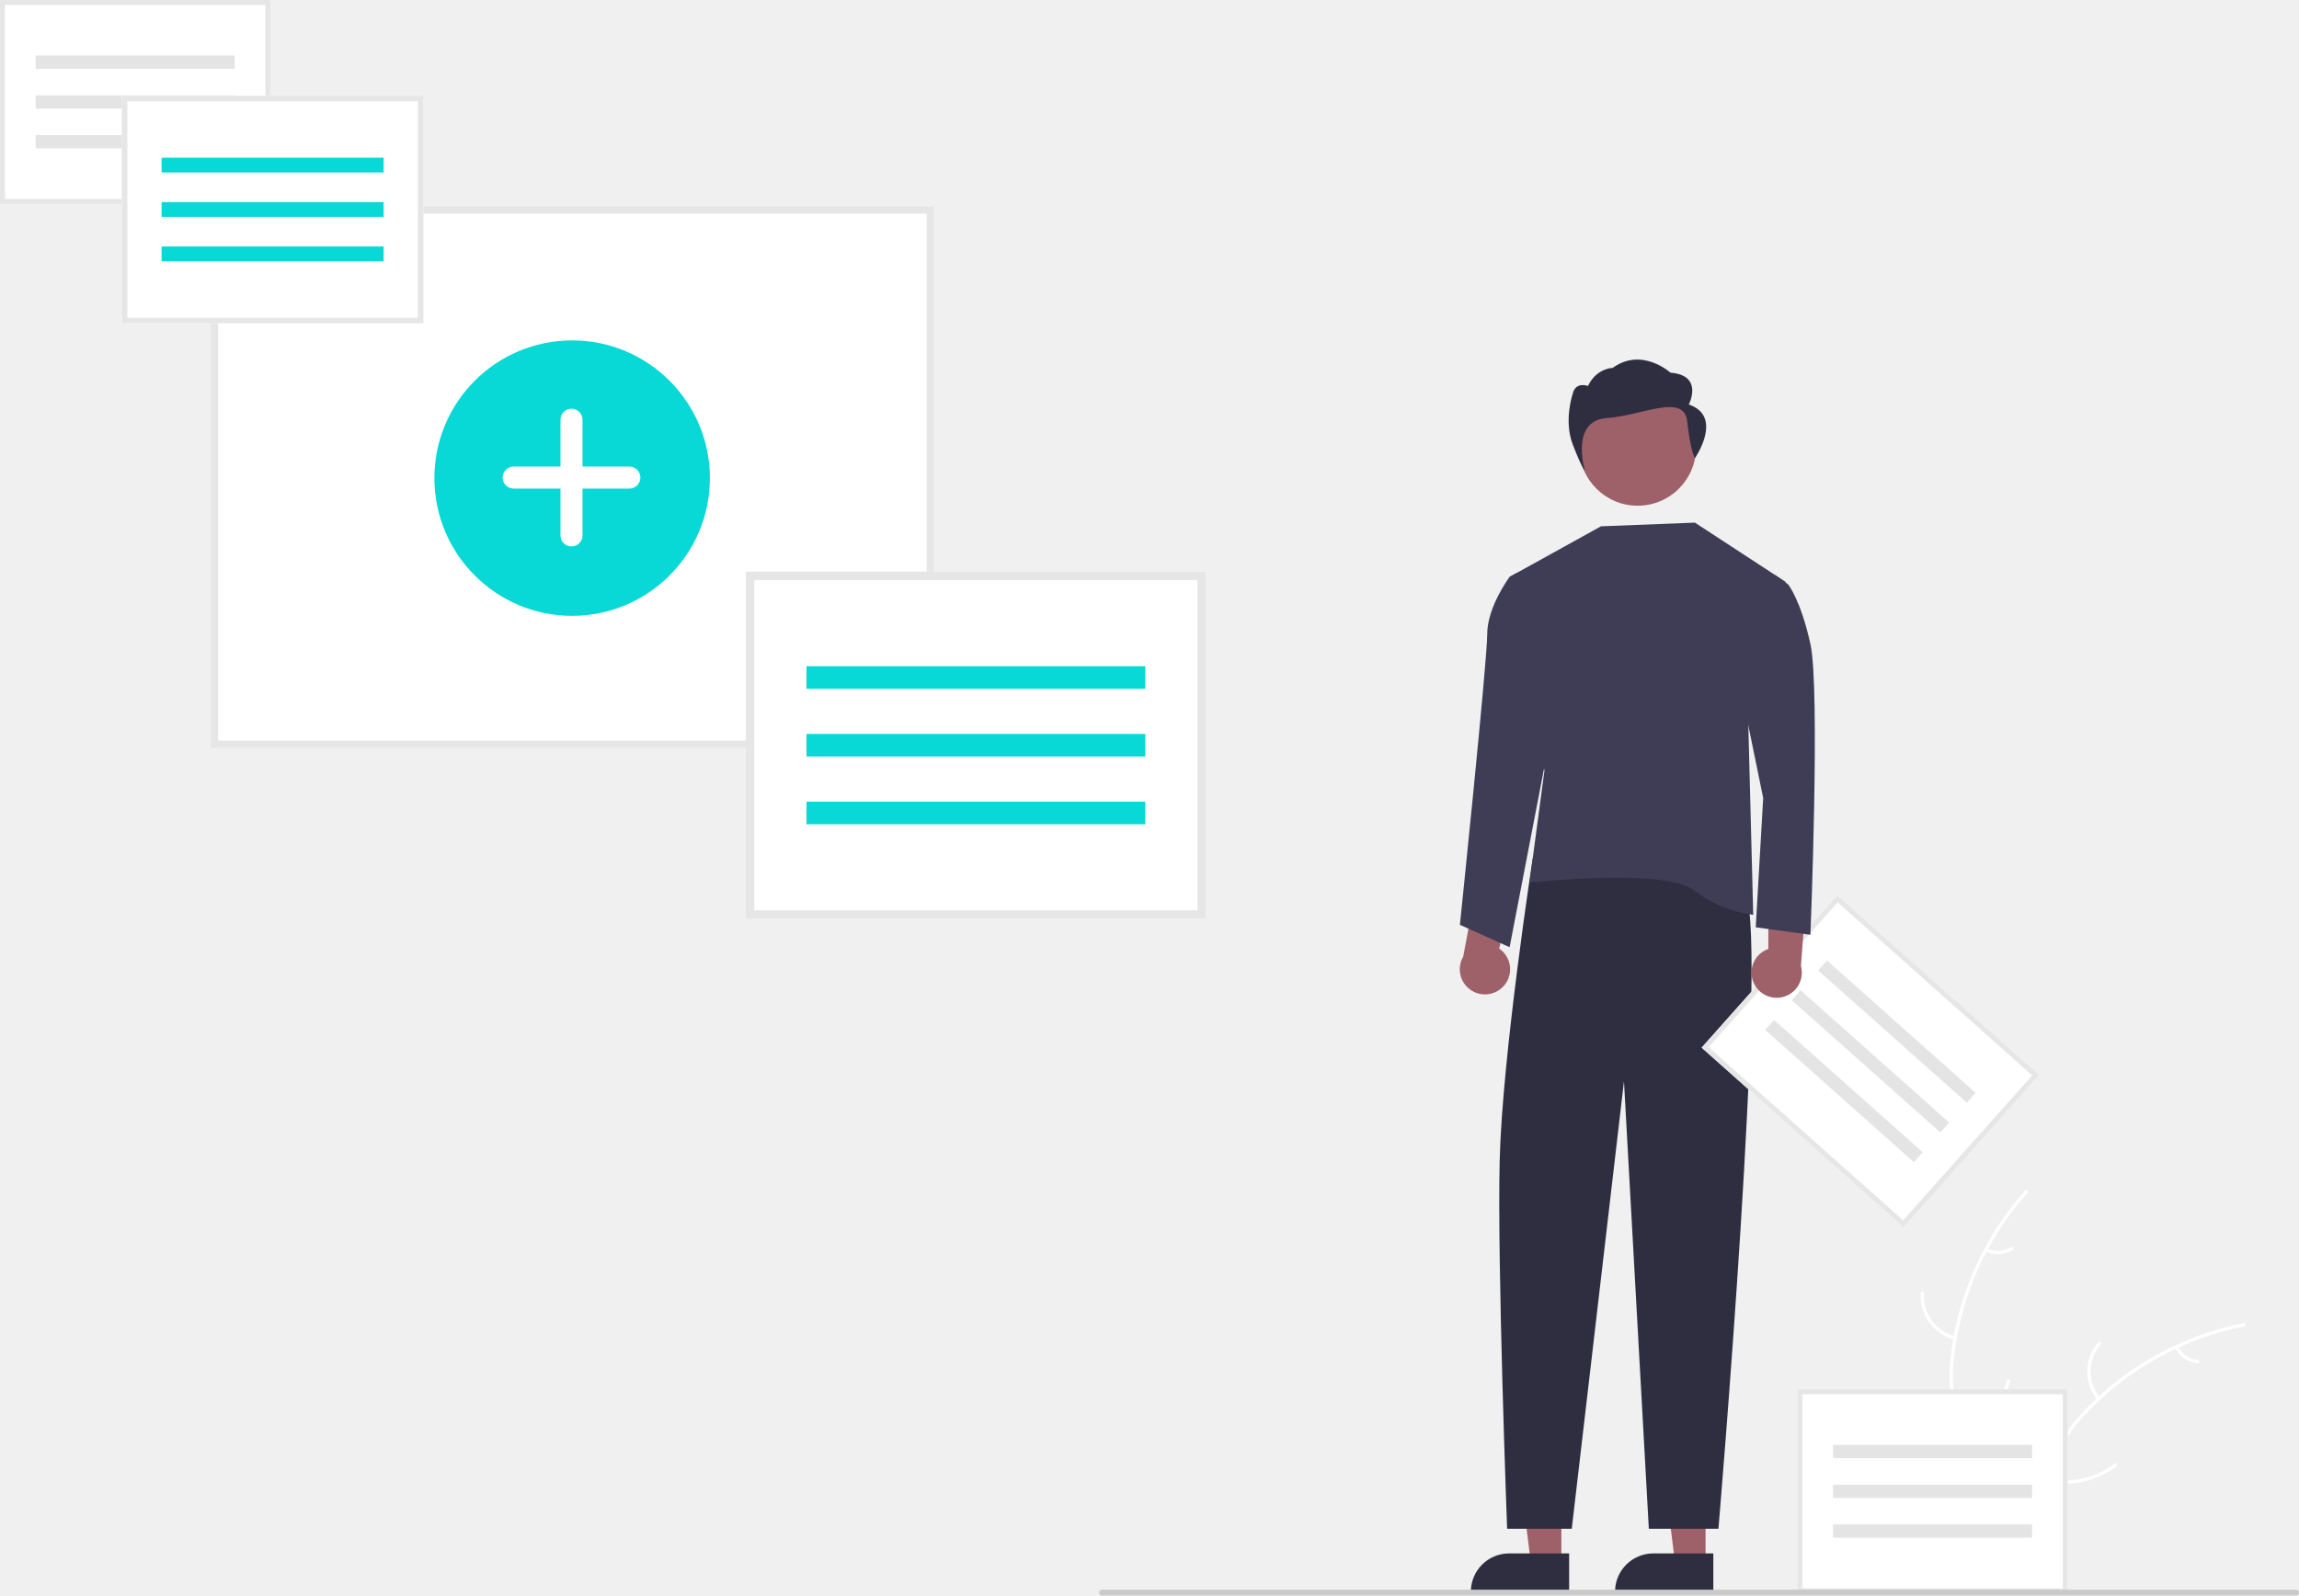
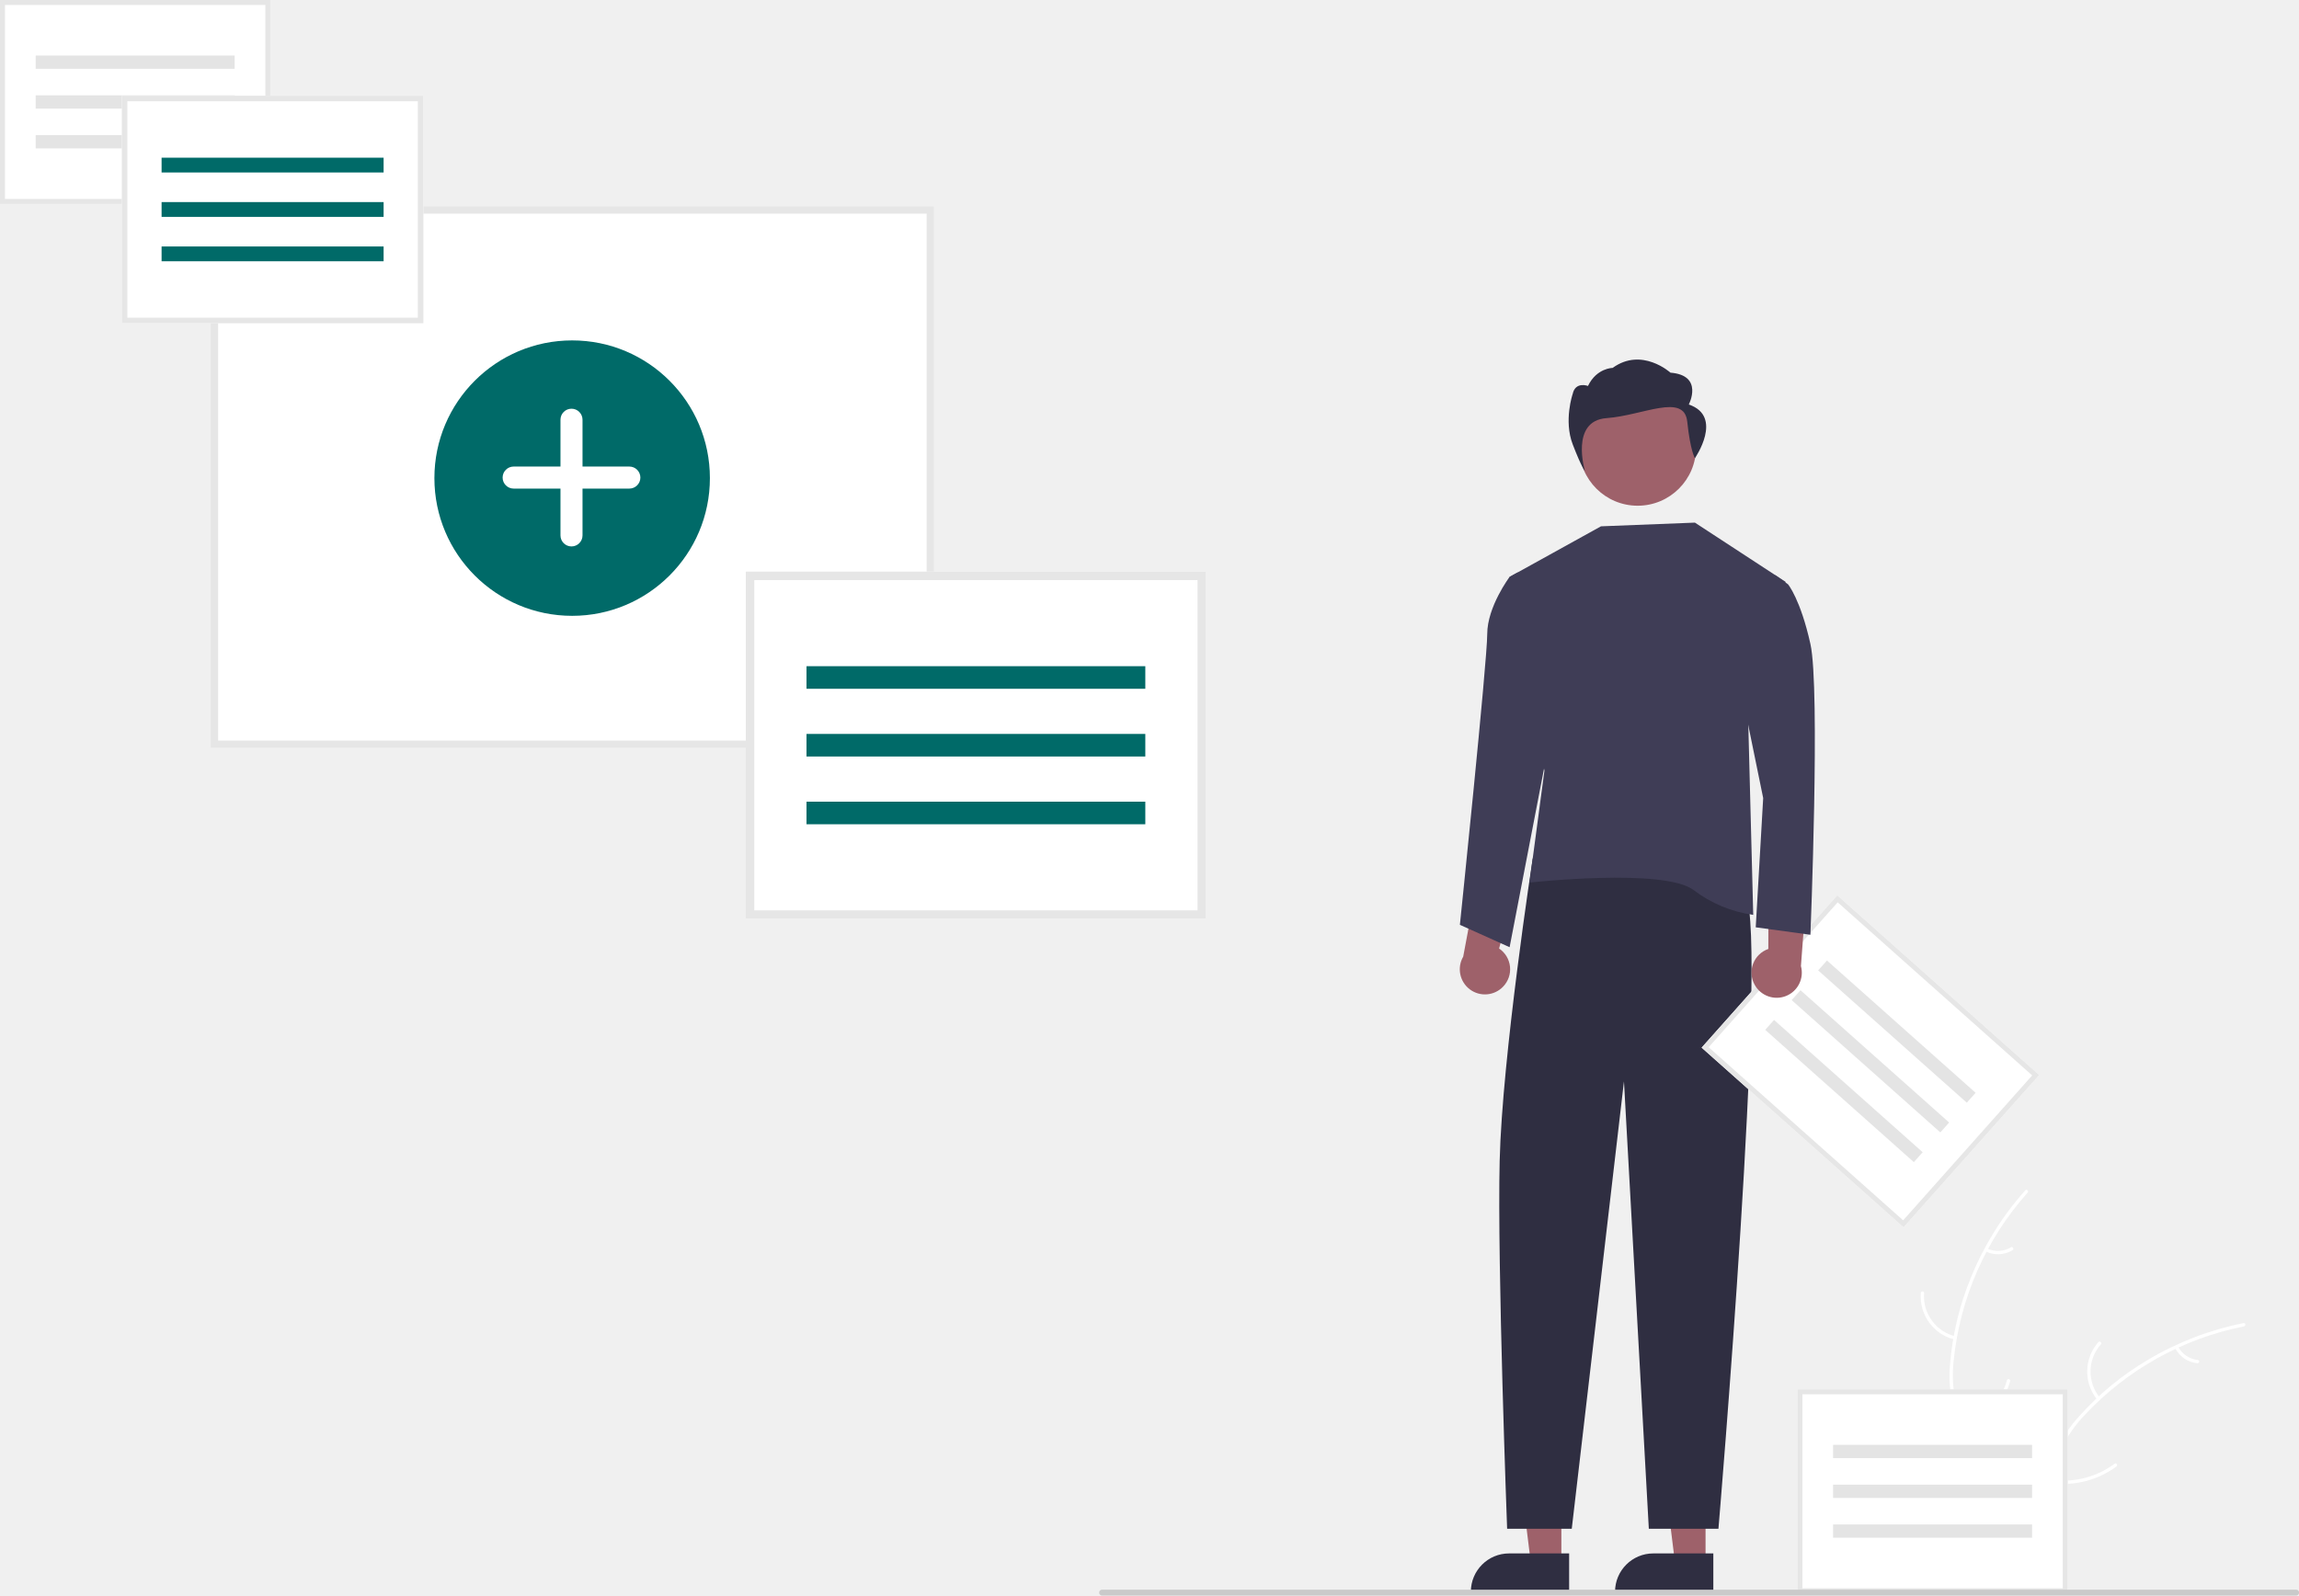
<svg xmlns="http://www.w3.org/2000/svg" data-name="Layer 1" width="924.766" height="641.989" viewBox="0 0 924.766 641.989">
  <path d="M901.84,677.833c3.74-30.078,22.381-59.713,51.066-69.501a139.647,139.647,0,0,0,.007,95.877c4.408,11.923,10.552,24.725,6.406,36.741-2.58,7.477-8.89,13.197-15.945,16.774-7.055,3.577-14.884,5.282-22.615,6.952l-1.522,1.258C906.965,738.222,898.1,707.91,901.84,677.833Z" transform="translate(-137.6169 -129.0053)" fill="#f0f0f0" />
  <path d="M953.191,608.9a119.36,119.36,0,0,0-29.673,67.176,51.401,51.401,0,0,0,.585,16.094,29.481,29.481,0,0,0,7.332,13.674c3.305,3.631,7.106,6.962,9.47,11.333a18.051,18.051,0,0,1,.882,14.736c-2.088,5.988-6.202,10.868-10.392,15.501-4.652,5.144-9.565,10.413-11.543,17.233-.24.826-1.508.406-1.268-.419,3.44-11.865,14.958-18.605,20.451-29.291,2.563-4.987,3.639-10.776,1.236-16.04-2.101-4.603-6.018-8.042-9.396-11.689a31.458,31.458,0,0,1-7.667-13.103,47.519,47.519,0,0,1-1.201-16.012,115.801,115.801,0,0,1,8.457-35.191,121.477,121.477,0,0,1,21.843-35.005c.571-.64,1.451.366.884,1.002Z" transform="translate(-137.6169 -129.0053)" fill="#fff" />
  <path d="M923.878,667.992a17.908,17.908,0,0,1-13.631-18.759c.068-.857,1.403-.791,1.335.067a16.582,16.582,0,0,0,12.716,17.424c.836.199.413,1.466-.419,1.268Z" transform="translate(-137.6169 -129.0053)" fill="#fff" />
  <path d="M929.517,704.224a34.516,34.516,0,0,0,15.413-19.879c.243-.825,1.511-.406,1.268.419A35.902,35.902,0,0,1,930.118,705.417c-.741.439-1.338-.756-.601-1.193Z" transform="translate(-137.6169 -129.0053)" fill="#fff" />
  <path d="M936.935,631.34a10.137,10.137,0,0,0,9.606-.488c.735-.449,1.331.747.601,1.193a11.359,11.359,0,0,1-10.626.563.69.69,0,0,1-.425-.844.671.671,0,0,1,.844-.425Z" transform="translate(-137.6169 -129.0053)" fill="#fff" />
  <path d="M1040.342,662.054c-.451.293-.902.586-1.353.891a133.495,133.495,0,0,0-17.069,13.326c-.417.372-.835.755-1.24,1.139a140.734,140.734,0,0,0-30.564,41.839,136.671,136.671,0,0,0-7.486,19.369c-2.762,9.166-5.028,19.324-10.496,26.821a23.445,23.445,0,0,1-1.827,2.255H920.891c-.112-.056-.225-.102-.338-.158l-1.973.09c.079-.349.169-.71.248-1.06.045-.203.101-.406.146-.609.034-.135.068-.271.09-.395.011-.045.023-.09.034-.124.023-.124.057-.237.079-.349q.744-3.027,1.533-6.054c0-.011,0-.011.011-.023,4.048-15.367,9.414-30.531,16.911-44.398.226-.417.451-.846.699-1.263a130.413,130.413,0,0,1,11.714-17.768,115.291,115.291,0,0,1,7.678-8.783,95.873,95.873,0,0,1,23.991-17.971c17.723-9.358,38.242-12.943,57.183-7.227C1039.384,661.75,1039.858,661.896,1040.342,662.054Z" transform="translate(-137.6169 -129.0053)" fill="#f0f0f0" />
  <path d="M1040.231,662.681a119.36,119.36,0,0,0-64.137,35.771,51.401,51.401,0,0,0-9.223,13.202,29.481,29.481,0,0,0-2.378,15.332c.453,4.889,1.482,9.837.738,14.751a18.051,18.051,0,0,1-8.168,12.297c-5.272,3.524-11.496,4.944-17.631,6.12-6.811,1.306-13.907,2.556-19.592,6.81-.689.515-1.448-.583-.761-1.098,9.891-7.402,23.145-5.849,33.964-11.075,5.049-2.438,9.393-6.413,10.644-12.063,1.094-4.94.037-10.044-.464-14.99a31.458,31.458,0,0,1,1.767-15.078,47.519,47.519,0,0,1,8.681-13.508,115.801,115.801,0,0,1,27.94-23.006,121.477,121.477,0,0,1,38.516-14.798c.841-.167.938,1.166.103,1.332Z" transform="translate(-137.6169 -129.0053)" fill="#fff" />
  <path d="M981.249,692.214A17.908,17.908,0,0,1,981.659,669.029c.57-.643,1.596.213,1.025.857a16.582,16.582,0,0,0-.338,21.568c.548.662-.553,1.419-1.098.761Z" transform="translate(-137.6169 -129.0053)" fill="#fff" />
  <path d="M963.937,724.538a34.516,34.516,0,0,0,24.275-6.592c.691-.513,1.45.586.761,1.098a35.902,35.902,0,0,1-25.274,6.808c-.856-.095-.613-1.409.239-1.314Z" transform="translate(-137.6169 -129.0053)" fill="#fff" />
  <path d="M1013.741,670.811a10.137,10.137,0,0,0,7.964,5.394c.857.084.613,1.398-.239,1.314a11.359,11.359,0,0,1-8.823-5.948.69.69,0,0,1,.169-.929.671.671,0,0,1,.929.169Z" transform="translate(-137.6169 -129.0053)" fill="#fff" />
  <path d="M742.239,525.983a10.056,10.056,0,0,0-1.61-15.335l9.136-34.547-17.601,5.92-5.977,31.899a10.11,10.11,0,0,0,16.052,12.063Z" transform="translate(-137.6169 -129.0053)" fill="#9e616a" />
  <polygon points="686.055 629.029 673.795 629.028 667.963 581.74 686.057 581.741 686.055 629.029" fill="#9e616a" />
  <path d="M826.799,769.918l-39.531-.001v-.5a15.387,15.387,0,0,1,15.386-15.386h.001l24.144.001Z" transform="translate(-137.6169 -129.0053)" fill="#2f2e41" />
  <polygon points="628.055 629.029 615.795 629.028 609.963 581.74 628.057 581.741 628.055 629.029" fill="#9e616a" />
  <path d="M768.799,769.918l-39.531-.001v-.5a15.387,15.387,0,0,1,15.386-15.386h.001l24.144.001Z" transform="translate(-137.6169 -129.0053)" fill="#2f2e41" />
-   <path id="b1d8f474-012b-4d97-a964-9f33bafc8058-2061" data-name="Path 1095" d="M758.853,473.114l-4.706,1.3s-12.294,79.7-13.294,121.7,3,148,3,148h26l21-180,10,180h28s20-236,11-255S758.853,473.114,758.853,473.114Z" transform="translate(-137.6169 -129.0053)" fill="#2f2e41" />
+   <path id="b1d8f474-012b-4d97-a964-9f33bafc8058-852" data-name="Path 1095" d="M758.853,473.114l-4.706,1.3s-12.294,79.7-13.294,121.7,3,148,3,148h26l21-180,10,180h28s20-236,11-255S758.853,473.114,758.853,473.114Z" transform="translate(-137.6169 -129.0053)" fill="#2f2e41" />
  <circle id="e76160c9-f3a1-43ce-a248-d388186e85bb" data-name="Ellipse 219" cx="658.744" cy="179.984" r="23.493" fill="#9e616a" />
-   <path id="bb67ace3-6b73-4a38-bac1-9d795c287a43-2062" data-name="Path 1099" d="M855.853,363.114l-36.464-23.83-37.786,1.488-36.75,20.342,14,78-6,45s54-6,66,3a51.277,51.277,0,0,0,24,10l-2-77Z" transform="translate(-137.6169 -129.0053)" fill="#3f3d56" />
-   <path id="f7a1be30-9471-4724-82e7-c8ff3c288394-2063" data-name="Path 1101" d="M751.853,360.114l-3.778-.784-3.222,1.784s-9,12-9,23-11,117-11,117l20,9,16-83Z" transform="translate(-137.6169 -129.0053)" fill="#3f3d56" />
-   <path id="a2423779-f29b-465e-aa9d-0fc12224f03e-2064" data-name="Path 1104" d="M816.934,291.764s6.144-11.746-7.374-12.814c0,0-11.524-10.454-23.271-1.911,0,0-6.407,0-9.911,7.25,0,0-5.039-1.911-6.147,3.204,0,0-3.687,10.679,0,20.289s4.912,10.679,4.912,10.679-6.059-20.149,8.689-21.217,31.252-10.285,32.481,1.462,3.079,14.641,3.079,14.641S831.067,296.57,816.934,291.764Z" transform="translate(-137.6169 -129.0053)" fill="#2f2e41" />
-   <path id="e9616824-6bd8-4015-8eb7-3dcfe132b2c0-2065" data-name="Subtraction 1" d="M513.353,429.969h-291v-218h291Z" transform="translate(-137.6169 -129.0053)" fill="#fff" />
-   <path id="f4711ed8-dad6-4be5-800d-5829f7fb3f37-2066" data-name="Subtraction 1" d="M513.353,429.969h-291v-218h291Zm-288-215v212h285v-212Z" transform="translate(-137.6169 -129.0053)" fill="#e6e6e6" />
+   <path id="bb67ace3-6b73-4a38-bac1-9d795c287a43-853" data-name="Path 1099" d="M855.853,363.114l-36.464-23.83-37.786,1.488-36.75,20.342,14,78-6,45s54-6,66,3a51.277,51.277,0,0,0,24,10l-2-77Z" transform="translate(-137.6169 -129.0053)" fill="#3f3d56" />
+   <path id="f7a1be30-9471-4724-82e7-c8ff3c288394-854" data-name="Path 1101" d="M751.853,360.114l-3.778-.784-3.222,1.784s-9,12-9,23-11,117-11,117l20,9,16-83Z" transform="translate(-137.6169 -129.0053)" fill="#3f3d56" />
+   <path id="a2423779-f29b-465e-aa9d-0fc12224f03e-855" data-name="Path 1104" d="M816.934,291.764s6.144-11.746-7.374-12.814c0,0-11.524-10.454-23.271-1.911,0,0-6.407,0-9.911,7.25,0,0-5.039-1.911-6.147,3.204,0,0-3.687,10.679,0,20.289s4.912,10.679,4.912,10.679-6.059-20.149,8.689-21.217,31.252-10.285,32.481,1.462,3.079,14.641,3.079,14.641S831.067,296.57,816.934,291.764Z" transform="translate(-137.6169 -129.0053)" fill="#2f2e41" />
+   <path id="e9616824-6bd8-4015-8eb7-3dcfe132b2c0-856" data-name="Subtraction 1" d="M513.353,429.969h-291v-218h291Z" transform="translate(-137.6169 -129.0053)" fill="#fff" />
+   <path id="f4711ed8-dad6-4be5-800d-5829f7fb3f37-857" data-name="Subtraction 1" d="M513.353,429.969h-291v-218h291Zm-288-215v212h285v-212Z" transform="translate(-137.6169 -129.0053)" fill="#e6e6e6" />
  <g id="b3812a0d-69b2-4ac3-87c4-e066c2de2dfd" data-name="Group 41">
-     <circle id="fb0bff05-a63a-421c-8737-de050f830f30" data-name="Ellipse 220" cx="230.145" cy="192.373" r="55.409" fill="#08d9d6" />
-     <path id="f9b355f0-5797-4243-8ae5-6fe77774d21b-2067" data-name="Path 1106" d="M390.771,316.725h-18.839v-18.839a4.433,4.433,0,0,0-4.433-4.433h0a4.433,4.433,0,0,0-4.433,4.433v18.839h-18.839a4.433,4.433,0,0,0-4.433,4.433v0h0a4.433,4.433,0,0,0,4.433,4.433h18.839v18.839a4.433,4.433,0,0,0,4.433,4.433h0a4.433,4.433,0,0,0,4.433-4.433V325.591h18.839a4.433,4.433,0,0,0,4.433-4.433v0h0a4.433,4.433,0,0,0-4.433-4.433h0Z" transform="translate(-137.6169 -129.0053)" fill="#fff" />
+     <circle id="fb0bff05-a63a-421c-8737-de050f830f30" data-name="Ellipse 220" cx="230.145" cy="192.373" r="55.409" fill="#006a68" />
+     <path id="f9b355f0-5797-4243-8ae5-6fe77774d21b-858" data-name="Path 1106" d="M390.771,316.725h-18.839v-18.839a4.433,4.433,0,0,0-4.433-4.433h0a4.433,4.433,0,0,0-4.433,4.433v18.839h-18.839a4.433,4.433,0,0,0-4.433,4.433v0h0a4.433,4.433,0,0,0,4.433,4.433h18.839v18.839a4.433,4.433,0,0,0,4.433,4.433h0a4.433,4.433,0,0,0,4.433-4.433V325.591h18.839a4.433,4.433,0,0,0,4.433-4.433v0h0a4.433,4.433,0,0,0-4.433-4.433h0Z" transform="translate(-137.6169 -129.0053)" fill="#fff" />
  </g>
  <path d="M246.356,211.06h-108.739V129.005h108.739Z" transform="translate(-137.6169 -129.0053)" fill="#fff" />
  <path d="M246.356,211.06h-108.739V129.005h108.739Zm-106.739-2h104.739V131.005h-104.739Z" transform="translate(-137.6169 -129.0053)" fill="#e6e6e6" />
  <rect id="a0756b3d-8076-4d61-8f2c-cdb882ad5331" data-name="Rectangle 342" x="14.342" y="22.348" width="80.054" height="5.337" fill="#e4e4e4" />
  <rect id="b5dd6458-8ffa-4f7b-ade4-3f6bf4de284a" data-name="Rectangle 343" x="14.342" y="38.358" width="80.054" height="5.337" fill="#e4e4e4" />
  <rect id="bf0c907d-dbb4-4364-8cdd-63eed4118a99" data-name="Rectangle 344" x="14.342" y="54.369" width="80.054" height="5.337" fill="#e4e4e4" />
  <path d="M969.356,770.059h-108.739V688.005h108.739Z" transform="translate(-137.6169 -129.0053)" fill="#fff" />
  <path d="M969.356,770.059h-108.739V688.005h108.739Zm-106.739-2h104.739V690.005h-104.739Z" transform="translate(-137.6169 -129.0053)" fill="#e6e6e6" />
  <rect id="b0c2ce11-0b20-4ceb-9ae2-a734f04b6c4a" data-name="Rectangle 342" x="737.342" y="581.348" width="80.054" height="5.337" fill="#e4e4e4" />
  <rect id="bf5a9fda-652f-454e-a316-4f0fe63005cd" data-name="Rectangle 343" x="737.342" y="597.358" width="80.054" height="5.337" fill="#e4e4e4" />
  <rect id="ad5f030a-4549-4063-8a1c-b5f384f37057" data-name="Rectangle 344" x="737.342" y="613.369" width="80.054" height="5.337" fill="#e4e4e4" />
  <path d="M903.318,622.827l-81.221-72.3,54.557-61.289,81.221,72.3Z" transform="translate(-137.6169 -129.0053)" fill="#fff" />
  <path d="M903.318,622.827l-81.221-72.3,54.557-61.289,81.221,72.3ZM824.921,550.363l78.233,69.64L955.052,561.702,876.819,492.061Z" transform="translate(-137.6169 -129.0053)" fill="#e6e6e6" />
  <rect id="b060c16b-2eb9-48d7-8f6b-fd5295a89bd0" data-name="Rectangle 342" x="897.963" y="504.046" width="5.337" height="80.054" transform="translate(-242.1991 726.0312) rotate(-48.32574)" fill="#e4e4e4" />
  <rect id="aedfd2a5-e201-47b6-a3ec-b56955ab97bd" data-name="Rectangle 343" x="887.318" y="516.005" width="5.337" height="80.054" transform="translate(-254.6985 722.0874) rotate(-48.32574)" fill="#e4e4e4" />
  <rect id="b4720297-2a1d-43a8-8ac0-2a4c1ee9f1d2" data-name="Rectangle 344" x="876.672" y="527.964" width="5.337" height="80.054" transform="translate(-267.1987 718.1434) rotate(-48.32574)" fill="#e4e4e4" />
  <path d="M307.923,259.06H186.617V167.522H307.923Z" transform="translate(-137.6169 -129.0053)" fill="#fff" />
  <path d="M307.923,259.06H186.617V167.522H307.923ZM188.848,256.828H305.692V169.753H188.848Z" transform="translate(-137.6169 -129.0053)" fill="#e6e6e6" />
-   <rect id="e724a003-6a25-4c83-be10-32efc1fd30bf" data-name="Rectangle 342" x="65" y="63.448" width="89.306" height="5.954" fill="#08d9d6" />
-   <rect id="f16e8690-23eb-4802-9b18-78b8e9972275" data-name="Rectangle 343" x="65" y="81.308" width="89.306" height="5.954" fill="#08d9d6" />
-   <rect id="ea05cbc1-1ae7-4cbc-994d-a1c0c2d5941e" data-name="Rectangle 344" x="65" y="99.169" width="89.306" height="5.954" fill="#08d9d6" />
+   <rect id="e724a003-6a25-4c83-be10-32efc1fd30bf" data-name="Rectangle 342" x="65" y="63.448" width="89.306" height="5.954" fill="#006a68" />
+   <rect id="f16e8690-23eb-4802-9b18-78b8e9972275" data-name="Rectangle 343" x="65" y="81.308" width="89.306" height="5.954" fill="#006a68" />
+   <rect id="ea05cbc1-1ae7-4cbc-994d-a1c0c2d5941e" data-name="Rectangle 344" x="65" y="99.169" width="89.306" height="5.954" fill="#006a68" />
  <path d="M622.733,498.694H437.617V359.005H622.733Z" transform="translate(-137.6169 -129.0053)" fill="#fff" />
  <path d="M622.733,498.694H437.617V359.005H622.733ZM441.022,495.289H619.329V362.41H441.022Z" transform="translate(-137.6169 -129.0053)" fill="#e6e6e6" />
-   <rect id="ac8b6f6a-33b0-4e01-bc67-8452ca74a9e6" data-name="Rectangle 342" x="324.416" y="268.045" width="136.283" height="9.086" fill="#08d9d6" />
-   <rect id="e4f43daa-ee47-4f01-aaaf-288902bf6f27" data-name="Rectangle 343" x="324.416" y="295.3" width="136.283" height="9.086" fill="#08d9d6" />
-   <rect id="b40e1bee-dfb3-4798-af30-e469c9a00d65" data-name="Rectangle 344" x="324.416" y="322.558" width="136.283" height="9.086" fill="#08d9d6" />
+   <rect id="ac8b6f6a-33b0-4e01-bc67-8452ca74a9e6" data-name="Rectangle 342" x="324.416" y="268.045" width="136.283" height="9.086" fill="#006a68" />
+   <rect id="e4f43daa-ee47-4f01-aaaf-288902bf6f27" data-name="Rectangle 343" x="324.416" y="295.3" width="136.283" height="9.086" fill="#006a68" />
+   <rect id="b40e1bee-dfb3-4798-af30-e469c9a00d65" data-name="Rectangle 344" x="324.416" y="322.558" width="136.283" height="9.086" fill="#006a68" />
  <path d="M1061.192,770.995h-480.294a1.191,1.191,0,0,1,0-2.381h480.294a1.191,1.191,0,1,1,0,2.381Z" transform="translate(-137.6169 -129.0053)" fill="#cacaca" />
  <path d="M843.422,525.229a10.056,10.056,0,0,1,5.501-14.405l.06-35.735,15.485,10.249-2.431,32.363a10.11,10.11,0,0,1-18.615,7.527Z" transform="translate(-137.6169 -129.0053)" fill="#9e616a" />
-   <path id="b2a3d507-71c0-44dd-96fb-9359ee9fed80-2068" data-name="Path 1100" d="M844.853,367.114l6.918-6.668,5.082,3.668s5,6,9,24,0,117,0,117l-22-3,3-52-9-44Z" transform="translate(-137.6169 -129.0053)" fill="#3f3d56" />
+   <path id="b2a3d507-71c0-44dd-96fb-9359ee9fed80-859" data-name="Path 1100" d="M844.853,367.114l6.918-6.668,5.082,3.668s5,6,9,24,0,117,0,117l-22-3,3-52-9-44Z" transform="translate(-137.6169 -129.0053)" fill="#3f3d56" />
</svg>
